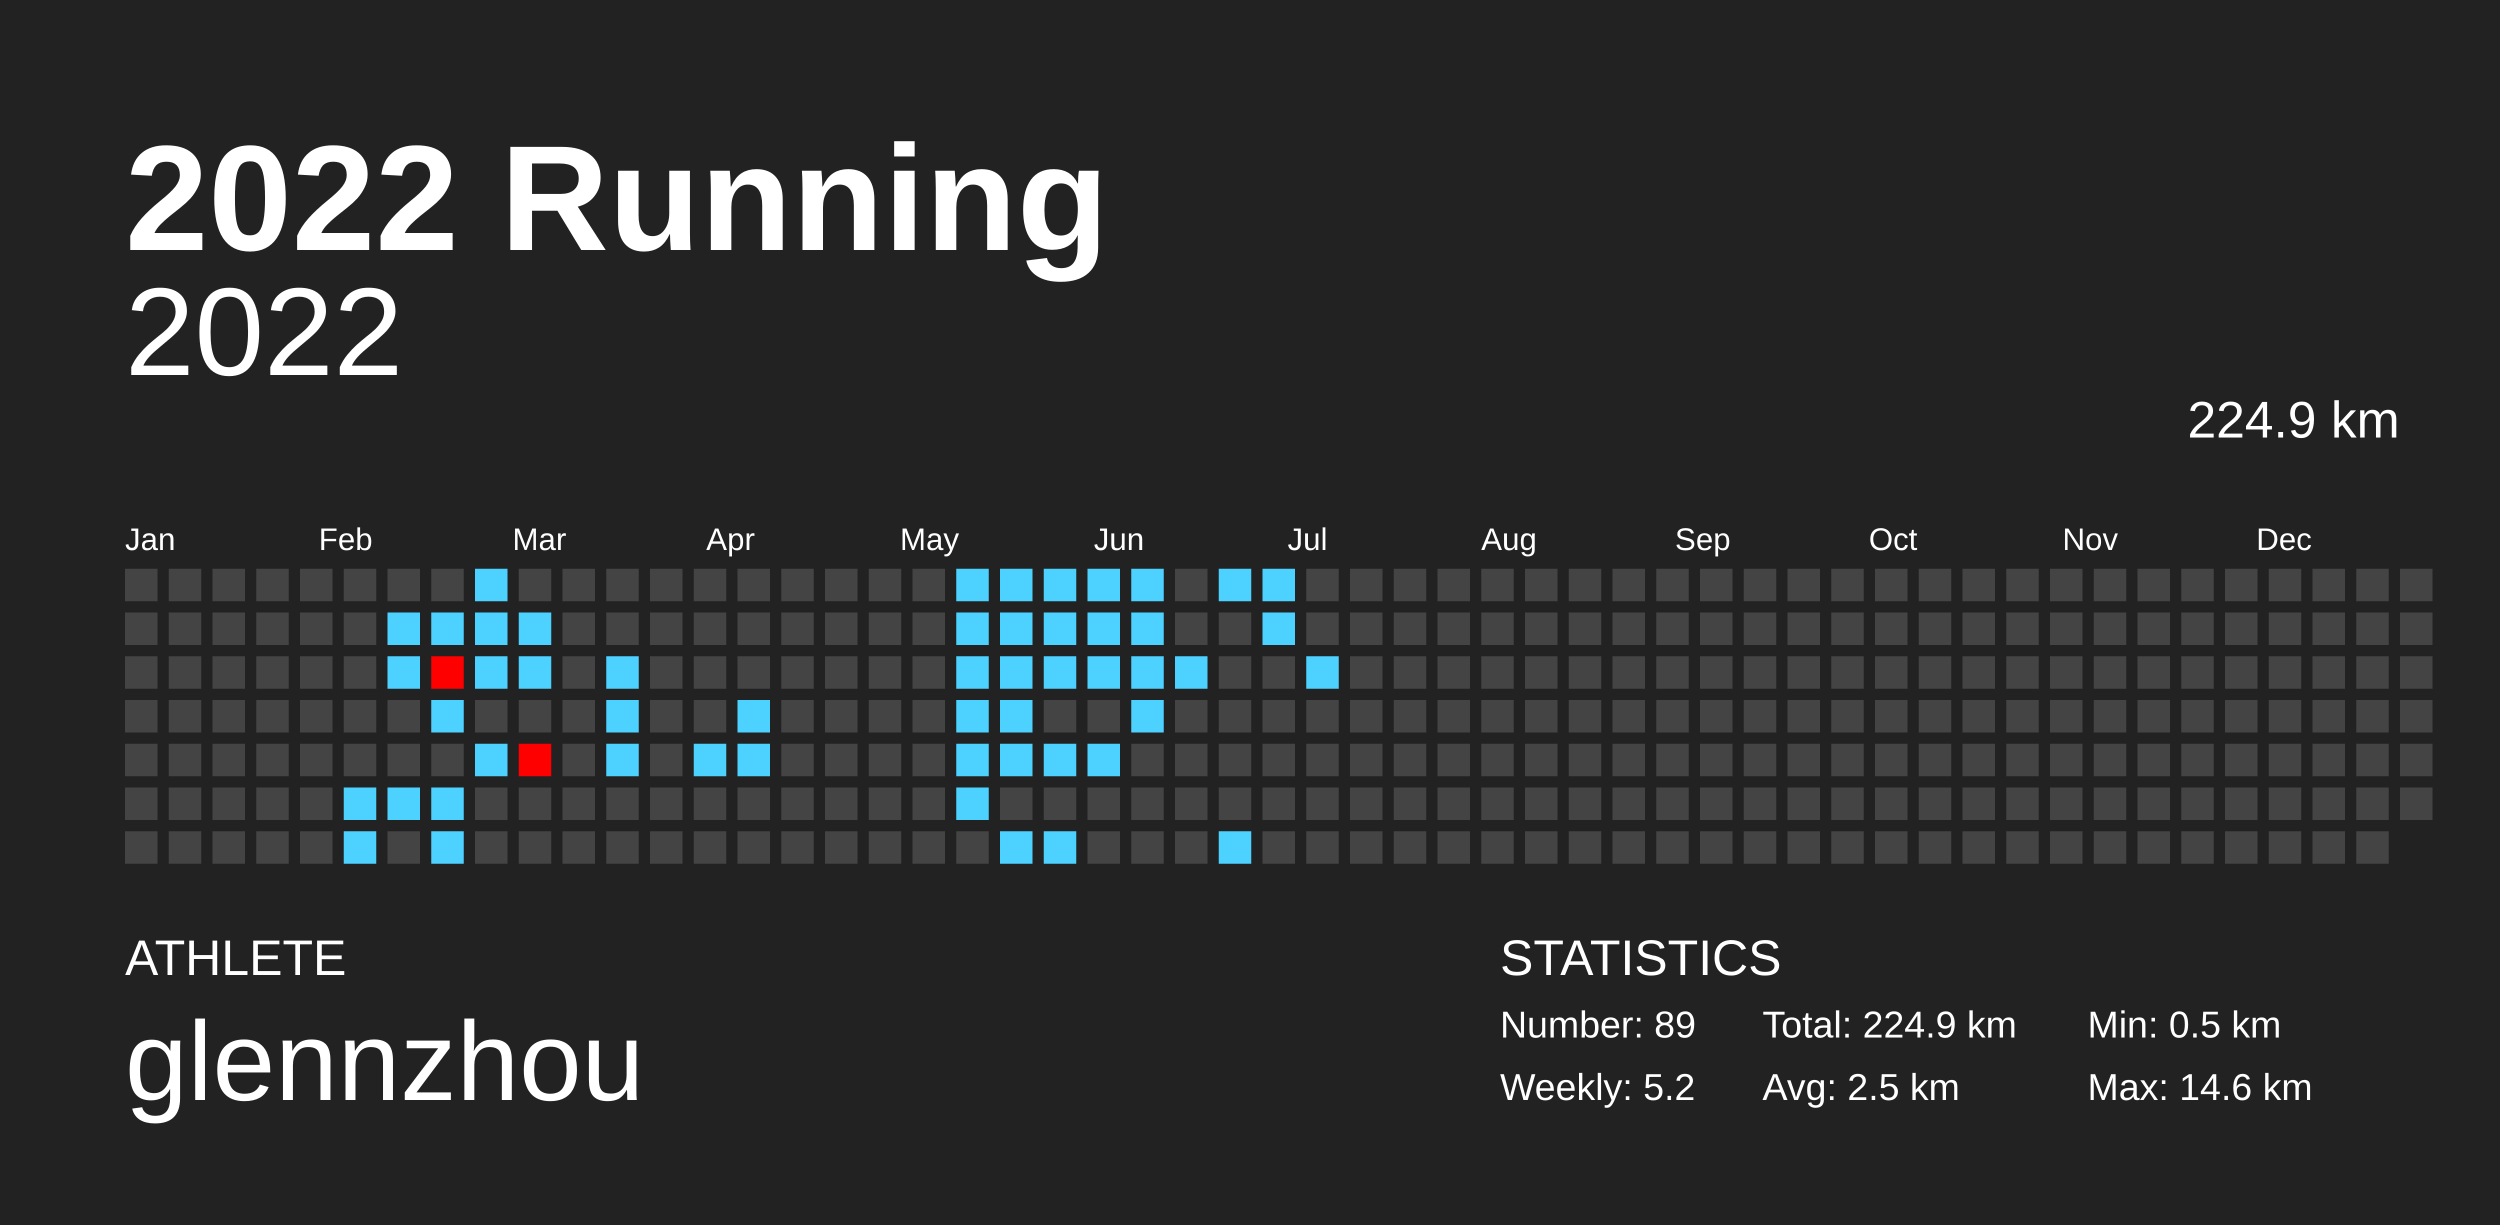
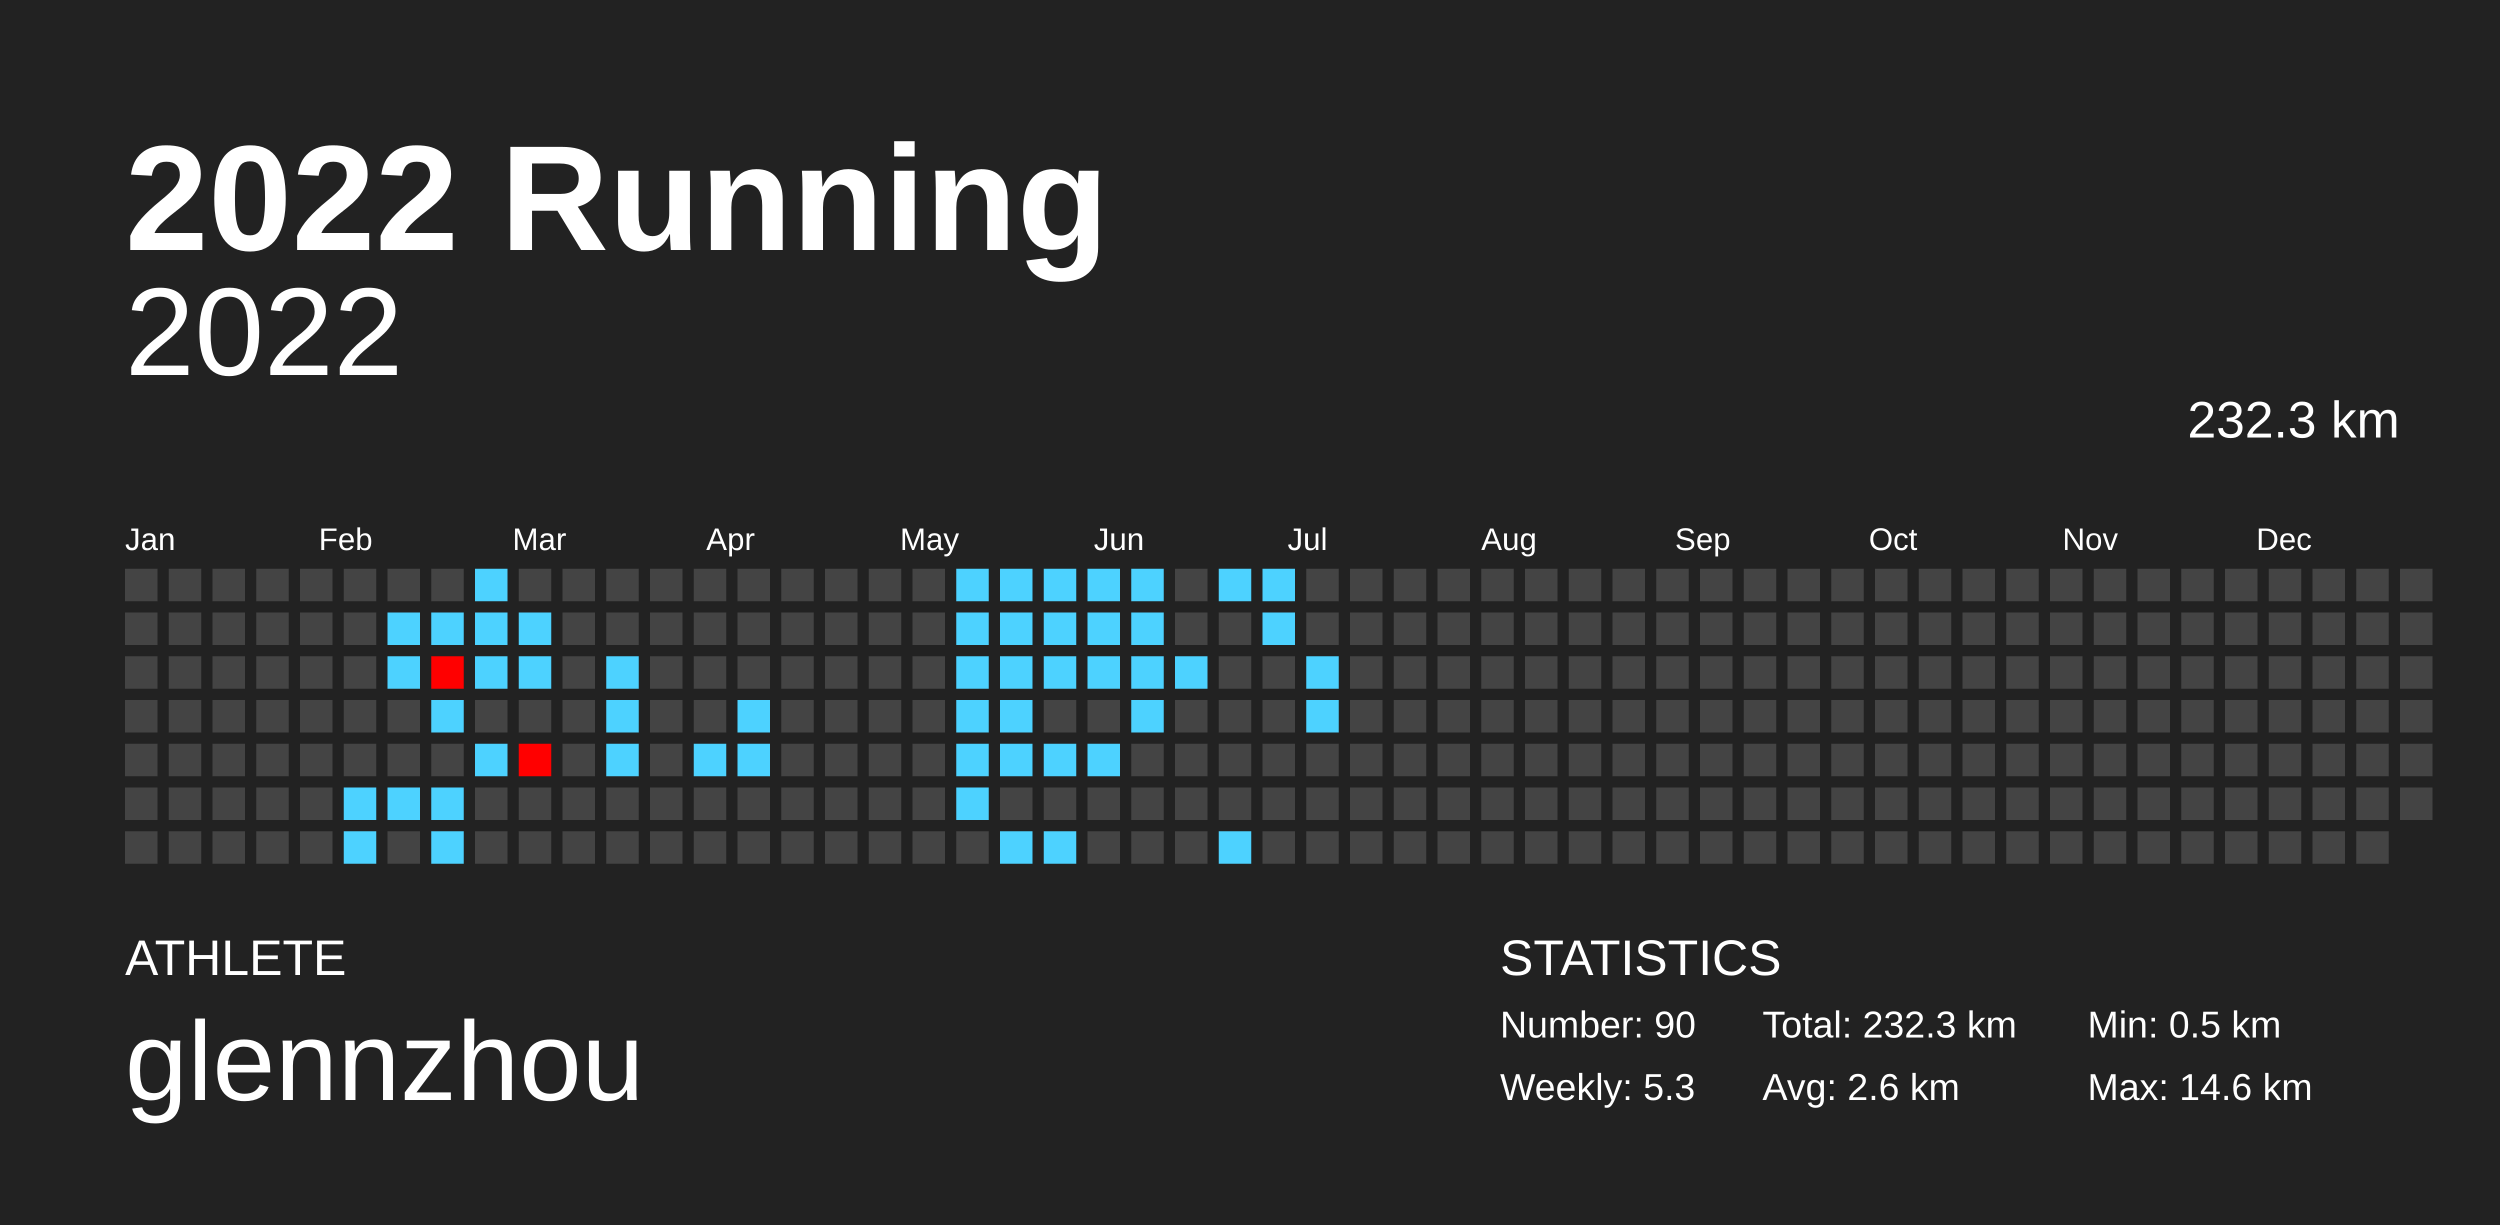
<svg xmlns="http://www.w3.org/2000/svg" baseProfile="full" height="98mm" version="1.1" viewBox="0,0,200,98" width="200mm">
  <defs />
  <rect fill="#222222" height="98" width="200" x="0" y="0" />
  <text fill="#FFFFFF" style="font-size:12px; font-family:Arial; font-weight:bold;" x="10" y="20">2022 Running</text>
  <text fill="#FFFFFF" style="font-size:4px; font-family:Arial" x="10" y="78">ATHLETE</text>
  <text fill="#FFFFFF" style="font-size:9px; font-family:Arial" x="10" y="88">glennzhou</text>
  <text fill="#FFFFFF" style="font-size:4px; font-family:Arial" x="120" y="78">STATISTICS</text>
-   <text fill="#FFFFFF" style="font-size:3px; font-family:Arial" x="120" y="83">Number: 89</text>
-   <text fill="#FFFFFF" style="font-size:3px; font-family:Arial" x="120" y="88">Weekly: 5.2</text>
-   <text fill="#FFFFFF" style="font-size:3px; font-family:Arial" x="141" y="83">Total: 224.9 km</text>
-   <text fill="#FFFFFF" style="font-size:3px; font-family:Arial" x="141" y="88">Avg: 2.5 km</text>
+   <text fill="#FFFFFF" style="font-size:3px; font-family:Arial" x="120" y="83">Number: 90</text>
+   <text fill="#FFFFFF" style="font-size:3px; font-family:Arial" x="120" y="88">Weekly: 5.3</text>
+   <text fill="#FFFFFF" style="font-size:3px; font-family:Arial" x="141" y="83">Total: 232.3 km</text>
+   <text fill="#FFFFFF" style="font-size:3px; font-family:Arial" x="141" y="88">Avg: 2.6 km</text>
  <text fill="#FFFFFF" style="font-size:3px; font-family:Arial" x="167" y="83">Min: 0.5 km</text>
  <text fill="#FFFFFF" style="font-size:3px; font-family:Arial" x="167" y="88">Max: 14.6 km</text>
  <text alignment-baseline="hanging" fill="#FFFFFF" style="font-size:10.0px; font-family:Arial;" x="10" y="30">2022</text>
-   <text alignment-baseline="hanging" fill="#FFFFFF" style="font-size:4.125px; font-family:Arial;" x="175" y="35">224.9 km</text>
+   <text alignment-baseline="hanging" fill="#FFFFFF" style="font-size:4.125px; font-family:Arial;" x="175" y="35">232.3 km</text>
  <text fill="#FFFFFF" style="font-size:2.5px; font-family:Arial" x="10.0" y="44">Jan</text>
  <text fill="#FFFFFF" style="font-size:2.5px; font-family:Arial" x="25.5" y="44">Feb</text>
  <text fill="#FFFFFF" style="font-size:2.5px; font-family:Arial" x="41.0" y="44">Mar</text>
  <text fill="#FFFFFF" style="font-size:2.5px; font-family:Arial" x="56.5" y="44">Apr</text>
  <text fill="#FFFFFF" style="font-size:2.5px; font-family:Arial" x="72.0" y="44">May</text>
  <text fill="#FFFFFF" style="font-size:2.5px; font-family:Arial" x="87.5" y="44">Jun</text>
  <text fill="#FFFFFF" style="font-size:2.5px; font-family:Arial" x="103.0" y="44">Jul</text>
  <text fill="#FFFFFF" style="font-size:2.5px; font-family:Arial" x="118.5" y="44">Aug</text>
  <text fill="#FFFFFF" style="font-size:2.5px; font-family:Arial" x="134.0" y="44">Sep</text>
  <text fill="#FFFFFF" style="font-size:2.5px; font-family:Arial" x="149.5" y="44">Oct</text>
  <text fill="#FFFFFF" style="font-size:2.5px; font-family:Arial" x="165.0" y="44">Nov</text>
  <text fill="#FFFFFF" style="font-size:2.5px; font-family:Arial" x="180.5" y="44">Dec</text>
  <rect fill="#444444" height="2.6" width="2.6" x="10.0" y="45.5" />
  <rect fill="#444444" height="2.6" width="2.6" x="10.0" y="49.0" />
  <rect fill="#444444" height="2.6" width="2.6" x="10.0" y="52.5" />
  <rect fill="#444444" height="2.6" width="2.6" x="10.0" y="56.0" />
  <rect fill="#444444" height="2.6" width="2.6" x="10.0" y="59.5" />
  <rect fill="#444444" height="2.6" width="2.6" x="10.0" y="63.0" />
  <rect fill="#444444" height="2.6" width="2.6" x="10.0" y="66.5" />
  <rect fill="#444444" height="2.6" width="2.6" x="13.5" y="45.5" />
  <rect fill="#444444" height="2.6" width="2.6" x="13.5" y="49.0" />
  <rect fill="#444444" height="2.6" width="2.6" x="13.5" y="52.5" />
  <rect fill="#444444" height="2.6" width="2.6" x="13.5" y="56.0" />
  <rect fill="#444444" height="2.6" width="2.6" x="13.5" y="59.5" />
  <rect fill="#444444" height="2.6" width="2.6" x="13.5" y="63.0" />
  <rect fill="#444444" height="2.6" width="2.6" x="13.5" y="66.5" />
  <rect fill="#444444" height="2.6" width="2.6" x="17.0" y="45.5" />
  <rect fill="#444444" height="2.6" width="2.6" x="17.0" y="49.0" />
  <rect fill="#444444" height="2.6" width="2.6" x="17.0" y="52.5" />
  <rect fill="#444444" height="2.6" width="2.6" x="17.0" y="56.0" />
  <rect fill="#444444" height="2.6" width="2.6" x="17.0" y="59.5" />
  <rect fill="#444444" height="2.6" width="2.6" x="17.0" y="63.0" />
  <rect fill="#444444" height="2.6" width="2.6" x="17.0" y="66.5" />
  <rect fill="#444444" height="2.6" width="2.6" x="20.5" y="45.5" />
  <rect fill="#444444" height="2.6" width="2.6" x="20.5" y="49.0" />
  <rect fill="#444444" height="2.6" width="2.6" x="20.5" y="52.5" />
  <rect fill="#444444" height="2.6" width="2.6" x="20.5" y="56.0" />
  <rect fill="#444444" height="2.6" width="2.6" x="20.5" y="59.5" />
  <rect fill="#444444" height="2.6" width="2.6" x="20.5" y="63.0" />
  <rect fill="#444444" height="2.6" width="2.6" x="20.5" y="66.5" />
  <rect fill="#444444" height="2.6" width="2.6" x="24.0" y="45.5" />
  <rect fill="#444444" height="2.6" width="2.6" x="24.0" y="49.0" />
  <rect fill="#444444" height="2.6" width="2.6" x="24.0" y="52.5" />
  <rect fill="#444444" height="2.6" width="2.6" x="24.0" y="56.0" />
  <rect fill="#444444" height="2.6" width="2.6" x="24.0" y="59.5" />
  <rect fill="#444444" height="2.6" width="2.6" x="24.0" y="63.0" />
  <rect fill="#444444" height="2.6" width="2.6" x="24.0" y="66.5" />
  <rect fill="#444444" height="2.6" width="2.6" x="27.5" y="45.5" />
  <rect fill="#444444" height="2.6" width="2.6" x="27.5" y="49.0" />
  <rect fill="#444444" height="2.6" width="2.6" x="27.5" y="52.5" />
  <rect fill="#444444" height="2.6" width="2.6" x="27.5" y="56.0" />
  <rect fill="#444444" height="2.6" width="2.6" x="27.5" y="59.5" />
  <rect fill="#4dd2ff" height="2.6" width="2.6" x="27.5" y="63.0" />
  <rect fill="#4dd2ff" height="2.6" width="2.6" x="27.5" y="66.5" />
  <rect fill="#444444" height="2.6" width="2.6" x="31.0" y="45.5" />
  <rect fill="#4dd2ff" height="2.6" width="2.6" x="31.0" y="49.0" />
  <rect fill="#4dd2ff" height="2.6" width="2.6" x="31.0" y="52.5" />
  <rect fill="#444444" height="2.6" width="2.6" x="31.0" y="56.0" />
  <rect fill="#444444" height="2.6" width="2.6" x="31.0" y="59.5" />
  <rect fill="#4dd2ff" height="2.6" width="2.6" x="31.0" y="63.0" />
  <rect fill="#444444" height="2.6" width="2.6" x="31.0" y="66.5" />
  <rect fill="#444444" height="2.6" width="2.6" x="34.5" y="45.5" />
  <rect fill="#4dd2ff" height="2.6" width="2.6" x="34.5" y="49.0" />
  <rect fill="red" height="2.6" width="2.6" x="34.5" y="52.5" />
  <rect fill="#4dd2ff" height="2.6" width="2.6" x="34.5" y="56.0" />
  <rect fill="#444444" height="2.6" width="2.6" x="34.5" y="59.5" />
  <rect fill="#4dd2ff" height="2.6" width="2.6" x="34.5" y="63.0" />
  <rect fill="#4dd2ff" height="2.6" width="2.6" x="34.5" y="66.5" />
  <rect fill="#4dd2ff" height="2.6" width="2.6" x="38.0" y="45.5" />
  <rect fill="#4dd2ff" height="2.6" width="2.6" x="38.0" y="49.0" />
  <rect fill="#4dd2ff" height="2.6" width="2.6" x="38.0" y="52.5" />
  <rect fill="#444444" height="2.6" width="2.6" x="38.0" y="56.0" />
  <rect fill="#4dd2ff" height="2.6" width="2.6" x="38.0" y="59.5" />
  <rect fill="#444444" height="2.6" width="2.6" x="38.0" y="63.0" />
  <rect fill="#444444" height="2.6" width="2.6" x="38.0" y="66.5" />
  <rect fill="#444444" height="2.6" width="2.6" x="41.5" y="45.5" />
  <rect fill="#4dd2ff" height="2.6" width="2.6" x="41.5" y="49.0" />
  <rect fill="#4dd2ff" height="2.6" width="2.6" x="41.5" y="52.5" />
  <rect fill="#444444" height="2.6" width="2.6" x="41.5" y="56.0" />
  <rect fill="red" height="2.6" width="2.6" x="41.5" y="59.5" />
  <rect fill="#444444" height="2.6" width="2.6" x="41.5" y="63.0" />
  <rect fill="#444444" height="2.6" width="2.6" x="41.5" y="66.5" />
  <rect fill="#444444" height="2.6" width="2.6" x="45.0" y="45.5" />
  <rect fill="#444444" height="2.6" width="2.6" x="45.0" y="49.0" />
  <rect fill="#444444" height="2.6" width="2.6" x="45.0" y="52.5" />
  <rect fill="#444444" height="2.6" width="2.6" x="45.0" y="56.0" />
  <rect fill="#444444" height="2.6" width="2.6" x="45.0" y="59.5" />
  <rect fill="#444444" height="2.6" width="2.6" x="45.0" y="63.0" />
  <rect fill="#444444" height="2.6" width="2.6" x="45.0" y="66.5" />
  <rect fill="#444444" height="2.6" width="2.6" x="48.5" y="45.5" />
  <rect fill="#444444" height="2.6" width="2.6" x="48.5" y="49.0" />
  <rect fill="#4dd2ff" height="2.6" width="2.6" x="48.5" y="52.5" />
  <rect fill="#4dd2ff" height="2.6" width="2.6" x="48.5" y="56.0" />
  <rect fill="#4dd2ff" height="2.6" width="2.6" x="48.5" y="59.5" />
  <rect fill="#444444" height="2.6" width="2.6" x="48.5" y="63.0" />
  <rect fill="#444444" height="2.6" width="2.6" x="48.5" y="66.5" />
  <rect fill="#444444" height="2.6" width="2.6" x="52.0" y="45.5" />
  <rect fill="#444444" height="2.6" width="2.6" x="52.0" y="49.0" />
  <rect fill="#444444" height="2.6" width="2.6" x="52.0" y="52.5" />
  <rect fill="#444444" height="2.6" width="2.6" x="52.0" y="56.0" />
  <rect fill="#444444" height="2.6" width="2.6" x="52.0" y="59.5" />
  <rect fill="#444444" height="2.6" width="2.6" x="52.0" y="63.0" />
  <rect fill="#444444" height="2.6" width="2.6" x="52.0" y="66.5" />
  <rect fill="#444444" height="2.6" width="2.6" x="55.5" y="45.5" />
  <rect fill="#444444" height="2.6" width="2.6" x="55.5" y="49.0" />
  <rect fill="#444444" height="2.6" width="2.6" x="55.5" y="52.5" />
  <rect fill="#444444" height="2.6" width="2.6" x="55.5" y="56.0" />
  <rect fill="#4dd2ff" height="2.6" width="2.6" x="55.5" y="59.5" />
  <rect fill="#444444" height="2.6" width="2.6" x="55.5" y="63.0" />
  <rect fill="#444444" height="2.6" width="2.6" x="55.5" y="66.5" />
  <rect fill="#444444" height="2.6" width="2.6" x="59.0" y="45.5" />
  <rect fill="#444444" height="2.6" width="2.6" x="59.0" y="49.0" />
  <rect fill="#444444" height="2.6" width="2.6" x="59.0" y="52.5" />
  <rect fill="#4dd2ff" height="2.6" width="2.6" x="59.0" y="56.0" />
  <rect fill="#4dd2ff" height="2.6" width="2.6" x="59.0" y="59.5" />
  <rect fill="#444444" height="2.6" width="2.6" x="59.0" y="63.0" />
  <rect fill="#444444" height="2.6" width="2.6" x="59.0" y="66.5" />
  <rect fill="#444444" height="2.6" width="2.6" x="62.5" y="45.5" />
  <rect fill="#444444" height="2.6" width="2.6" x="62.5" y="49.0" />
  <rect fill="#444444" height="2.6" width="2.6" x="62.5" y="52.5" />
  <rect fill="#444444" height="2.6" width="2.6" x="62.5" y="56.0" />
  <rect fill="#444444" height="2.6" width="2.6" x="62.5" y="59.5" />
  <rect fill="#444444" height="2.6" width="2.6" x="62.5" y="63.0" />
  <rect fill="#444444" height="2.6" width="2.6" x="62.5" y="66.5" />
  <rect fill="#444444" height="2.6" width="2.6" x="66.0" y="45.5" />
  <rect fill="#444444" height="2.6" width="2.6" x="66.0" y="49.0" />
  <rect fill="#444444" height="2.6" width="2.6" x="66.0" y="52.5" />
  <rect fill="#444444" height="2.6" width="2.6" x="66.0" y="56.0" />
  <rect fill="#444444" height="2.6" width="2.6" x="66.0" y="59.5" />
  <rect fill="#444444" height="2.6" width="2.6" x="66.0" y="63.0" />
  <rect fill="#444444" height="2.6" width="2.6" x="66.0" y="66.5" />
  <rect fill="#444444" height="2.6" width="2.6" x="69.5" y="45.5" />
  <rect fill="#444444" height="2.6" width="2.6" x="69.5" y="49.0" />
  <rect fill="#444444" height="2.6" width="2.6" x="69.5" y="52.5" />
  <rect fill="#444444" height="2.6" width="2.6" x="69.5" y="56.0" />
  <rect fill="#444444" height="2.6" width="2.6" x="69.5" y="59.5" />
  <rect fill="#444444" height="2.6" width="2.6" x="69.5" y="63.0" />
  <rect fill="#444444" height="2.6" width="2.6" x="69.5" y="66.5" />
  <rect fill="#444444" height="2.6" width="2.6" x="73.0" y="45.5" />
  <rect fill="#444444" height="2.6" width="2.6" x="73.0" y="49.0" />
  <rect fill="#444444" height="2.6" width="2.6" x="73.0" y="52.5" />
  <rect fill="#444444" height="2.6" width="2.6" x="73.0" y="56.0" />
  <rect fill="#444444" height="2.6" width="2.6" x="73.0" y="59.5" />
  <rect fill="#444444" height="2.6" width="2.6" x="73.0" y="63.0" />
  <rect fill="#444444" height="2.6" width="2.6" x="73.0" y="66.5" />
  <rect fill="#4dd2ff" height="2.6" width="2.6" x="76.5" y="45.5" />
  <rect fill="#4dd2ff" height="2.6" width="2.6" x="76.5" y="49.0" />
  <rect fill="#4dd2ff" height="2.6" width="2.6" x="76.5" y="52.5" />
  <rect fill="#4dd2ff" height="2.6" width="2.6" x="76.5" y="56.0" />
  <rect fill="#4dd2ff" height="2.6" width="2.6" x="76.5" y="59.5" />
  <rect fill="#4dd2ff" height="2.6" width="2.6" x="76.5" y="63.0" />
  <rect fill="#444444" height="2.6" width="2.6" x="76.5" y="66.5" />
  <rect fill="#4dd2ff" height="2.6" width="2.6" x="80.0" y="45.5" />
  <rect fill="#4dd2ff" height="2.6" width="2.6" x="80.0" y="49.0" />
  <rect fill="#4dd2ff" height="2.6" width="2.6" x="80.0" y="52.5" />
  <rect fill="#4dd2ff" height="2.6" width="2.6" x="80.0" y="56.0" />
  <rect fill="#4dd2ff" height="2.6" width="2.6" x="80.0" y="59.5" />
  <rect fill="#444444" height="2.6" width="2.6" x="80.0" y="63.0" />
  <rect fill="#4dd2ff" height="2.6" width="2.6" x="80.0" y="66.5" />
  <rect fill="#4dd2ff" height="2.6" width="2.6" x="83.5" y="45.5" />
  <rect fill="#4dd2ff" height="2.6" width="2.6" x="83.5" y="49.0" />
  <rect fill="#4dd2ff" height="2.6" width="2.6" x="83.5" y="52.5" />
  <rect fill="#444444" height="2.6" width="2.6" x="83.5" y="56.0" />
  <rect fill="#4dd2ff" height="2.6" width="2.6" x="83.5" y="59.5" />
  <rect fill="#444444" height="2.6" width="2.6" x="83.5" y="63.0" />
  <rect fill="#4dd2ff" height="2.6" width="2.6" x="83.5" y="66.5" />
  <rect fill="#4dd2ff" height="2.6" width="2.6" x="87.0" y="45.5" />
  <rect fill="#4dd2ff" height="2.6" width="2.6" x="87.0" y="49.0" />
  <rect fill="#4dd2ff" height="2.6" width="2.6" x="87.0" y="52.5" />
  <rect fill="#444444" height="2.6" width="2.6" x="87.0" y="56.0" />
  <rect fill="#4dd2ff" height="2.6" width="2.6" x="87.0" y="59.5" />
  <rect fill="#444444" height="2.6" width="2.6" x="87.0" y="63.0" />
  <rect fill="#444444" height="2.6" width="2.6" x="87.0" y="66.5" />
  <rect fill="#4dd2ff" height="2.6" width="2.6" x="90.5" y="45.5" />
  <rect fill="#4dd2ff" height="2.6" width="2.6" x="90.5" y="49.0" />
  <rect fill="#4dd2ff" height="2.6" width="2.6" x="90.5" y="52.5" />
  <rect fill="#4dd2ff" height="2.6" width="2.6" x="90.5" y="56.0" />
  <rect fill="#444444" height="2.6" width="2.6" x="90.5" y="59.5" />
  <rect fill="#444444" height="2.6" width="2.6" x="90.5" y="63.0" />
  <rect fill="#444444" height="2.6" width="2.6" x="90.5" y="66.5" />
  <rect fill="#444444" height="2.6" width="2.6" x="94.0" y="45.5" />
  <rect fill="#444444" height="2.6" width="2.6" x="94.0" y="49.0" />
  <rect fill="#4dd2ff" height="2.6" width="2.6" x="94.0" y="52.5" />
  <rect fill="#444444" height="2.6" width="2.6" x="94.0" y="56.0" />
  <rect fill="#444444" height="2.6" width="2.6" x="94.0" y="59.5" />
  <rect fill="#444444" height="2.6" width="2.6" x="94.0" y="63.0" />
  <rect fill="#444444" height="2.6" width="2.6" x="94.0" y="66.5" />
  <rect fill="#4dd2ff" height="2.6" width="2.6" x="97.5" y="45.5" />
  <rect fill="#444444" height="2.6" width="2.6" x="97.5" y="49.0" />
  <rect fill="#444444" height="2.6" width="2.6" x="97.5" y="52.5" />
  <rect fill="#444444" height="2.6" width="2.6" x="97.5" y="56.0" />
  <rect fill="#444444" height="2.6" width="2.6" x="97.5" y="59.5" />
  <rect fill="#444444" height="2.6" width="2.6" x="97.5" y="63.0" />
  <rect fill="#4dd2ff" height="2.6" width="2.6" x="97.5" y="66.5" />
  <rect fill="#4dd2ff" height="2.6" width="2.6" x="101.0" y="45.5" />
  <rect fill="#4dd2ff" height="2.6" width="2.6" x="101.0" y="49.0" />
  <rect fill="#444444" height="2.6" width="2.6" x="101.0" y="52.5" />
  <rect fill="#444444" height="2.6" width="2.6" x="101.0" y="56.0" />
  <rect fill="#444444" height="2.6" width="2.6" x="101.0" y="59.5" />
  <rect fill="#444444" height="2.6" width="2.6" x="101.0" y="63.0" />
  <rect fill="#444444" height="2.6" width="2.6" x="101.0" y="66.5" />
  <rect fill="#444444" height="2.6" width="2.6" x="104.5" y="45.5" />
  <rect fill="#444444" height="2.6" width="2.6" x="104.5" y="49.0" />
  <rect fill="#4dd2ff" height="2.6" width="2.6" x="104.5" y="52.5" />
-   <rect fill="#444444" height="2.6" width="2.6" x="104.5" y="56.0" />
+   <rect fill="#4dd2ff" height="2.6" width="2.6" x="104.5" y="56.0" />
  <rect fill="#444444" height="2.6" width="2.6" x="104.5" y="59.5" />
  <rect fill="#444444" height="2.6" width="2.6" x="104.5" y="63.0" />
  <rect fill="#444444" height="2.6" width="2.6" x="104.5" y="66.5" />
  <rect fill="#444444" height="2.6" width="2.6" x="108.0" y="45.5" />
  <rect fill="#444444" height="2.6" width="2.6" x="108.0" y="49.0" />
  <rect fill="#444444" height="2.6" width="2.6" x="108.0" y="52.5" />
  <rect fill="#444444" height="2.6" width="2.6" x="108.0" y="56.0" />
  <rect fill="#444444" height="2.6" width="2.6" x="108.0" y="59.5" />
  <rect fill="#444444" height="2.6" width="2.6" x="108.0" y="63.0" />
  <rect fill="#444444" height="2.6" width="2.6" x="108.0" y="66.5" />
  <rect fill="#444444" height="2.6" width="2.6" x="111.5" y="45.5" />
  <rect fill="#444444" height="2.6" width="2.6" x="111.5" y="49.0" />
  <rect fill="#444444" height="2.6" width="2.6" x="111.5" y="52.5" />
  <rect fill="#444444" height="2.6" width="2.6" x="111.5" y="56.0" />
  <rect fill="#444444" height="2.6" width="2.6" x="111.5" y="59.5" />
  <rect fill="#444444" height="2.6" width="2.6" x="111.5" y="63.0" />
  <rect fill="#444444" height="2.6" width="2.6" x="111.5" y="66.5" />
  <rect fill="#444444" height="2.6" width="2.6" x="115.0" y="45.5" />
  <rect fill="#444444" height="2.6" width="2.6" x="115.0" y="49.0" />
  <rect fill="#444444" height="2.6" width="2.6" x="115.0" y="52.5" />
  <rect fill="#444444" height="2.6" width="2.6" x="115.0" y="56.0" />
  <rect fill="#444444" height="2.6" width="2.6" x="115.0" y="59.5" />
  <rect fill="#444444" height="2.6" width="2.6" x="115.0" y="63.0" />
  <rect fill="#444444" height="2.6" width="2.6" x="115.0" y="66.5" />
  <rect fill="#444444" height="2.6" width="2.6" x="118.5" y="45.5" />
  <rect fill="#444444" height="2.6" width="2.6" x="118.5" y="49.0" />
  <rect fill="#444444" height="2.6" width="2.6" x="118.5" y="52.5" />
  <rect fill="#444444" height="2.6" width="2.6" x="118.5" y="56.0" />
  <rect fill="#444444" height="2.6" width="2.6" x="118.5" y="59.5" />
  <rect fill="#444444" height="2.6" width="2.6" x="118.5" y="63.0" />
  <rect fill="#444444" height="2.6" width="2.6" x="118.5" y="66.5" />
  <rect fill="#444444" height="2.6" width="2.6" x="122.0" y="45.5" />
  <rect fill="#444444" height="2.6" width="2.6" x="122.0" y="49.0" />
  <rect fill="#444444" height="2.6" width="2.6" x="122.0" y="52.5" />
  <rect fill="#444444" height="2.6" width="2.6" x="122.0" y="56.0" />
  <rect fill="#444444" height="2.6" width="2.6" x="122.0" y="59.5" />
  <rect fill="#444444" height="2.6" width="2.6" x="122.0" y="63.0" />
  <rect fill="#444444" height="2.6" width="2.6" x="122.0" y="66.5" />
  <rect fill="#444444" height="2.6" width="2.6" x="125.5" y="45.5" />
  <rect fill="#444444" height="2.6" width="2.6" x="125.5" y="49.0" />
  <rect fill="#444444" height="2.6" width="2.6" x="125.5" y="52.5" />
  <rect fill="#444444" height="2.6" width="2.6" x="125.5" y="56.0" />
  <rect fill="#444444" height="2.6" width="2.6" x="125.5" y="59.5" />
  <rect fill="#444444" height="2.6" width="2.6" x="125.5" y="63.0" />
  <rect fill="#444444" height="2.6" width="2.6" x="125.5" y="66.5" />
  <rect fill="#444444" height="2.6" width="2.6" x="129.0" y="45.5" />
  <rect fill="#444444" height="2.6" width="2.6" x="129.0" y="49.0" />
  <rect fill="#444444" height="2.6" width="2.6" x="129.0" y="52.5" />
  <rect fill="#444444" height="2.6" width="2.6" x="129.0" y="56.0" />
  <rect fill="#444444" height="2.6" width="2.6" x="129.0" y="59.5" />
  <rect fill="#444444" height="2.6" width="2.6" x="129.0" y="63.0" />
  <rect fill="#444444" height="2.6" width="2.6" x="129.0" y="66.5" />
  <rect fill="#444444" height="2.6" width="2.6" x="132.5" y="45.5" />
  <rect fill="#444444" height="2.6" width="2.6" x="132.5" y="49.0" />
  <rect fill="#444444" height="2.6" width="2.6" x="132.5" y="52.5" />
  <rect fill="#444444" height="2.6" width="2.6" x="132.5" y="56.0" />
  <rect fill="#444444" height="2.6" width="2.6" x="132.5" y="59.5" />
  <rect fill="#444444" height="2.6" width="2.6" x="132.5" y="63.0" />
  <rect fill="#444444" height="2.6" width="2.6" x="132.5" y="66.5" />
  <rect fill="#444444" height="2.6" width="2.6" x="136.0" y="45.5" />
  <rect fill="#444444" height="2.6" width="2.6" x="136.0" y="49.0" />
  <rect fill="#444444" height="2.6" width="2.6" x="136.0" y="52.5" />
  <rect fill="#444444" height="2.6" width="2.6" x="136.0" y="56.0" />
  <rect fill="#444444" height="2.6" width="2.6" x="136.0" y="59.5" />
  <rect fill="#444444" height="2.6" width="2.6" x="136.0" y="63.0" />
  <rect fill="#444444" height="2.6" width="2.6" x="136.0" y="66.5" />
  <rect fill="#444444" height="2.6" width="2.6" x="139.5" y="45.5" />
  <rect fill="#444444" height="2.6" width="2.6" x="139.5" y="49.0" />
  <rect fill="#444444" height="2.6" width="2.6" x="139.5" y="52.5" />
  <rect fill="#444444" height="2.6" width="2.6" x="139.5" y="56.0" />
  <rect fill="#444444" height="2.6" width="2.6" x="139.5" y="59.5" />
  <rect fill="#444444" height="2.6" width="2.6" x="139.5" y="63.0" />
  <rect fill="#444444" height="2.6" width="2.6" x="139.5" y="66.5" />
  <rect fill="#444444" height="2.6" width="2.6" x="143.0" y="45.5" />
  <rect fill="#444444" height="2.6" width="2.6" x="143.0" y="49.0" />
  <rect fill="#444444" height="2.6" width="2.6" x="143.0" y="52.5" />
  <rect fill="#444444" height="2.6" width="2.6" x="143.0" y="56.0" />
  <rect fill="#444444" height="2.6" width="2.6" x="143.0" y="59.5" />
  <rect fill="#444444" height="2.6" width="2.6" x="143.0" y="63.0" />
  <rect fill="#444444" height="2.6" width="2.6" x="143.0" y="66.5" />
  <rect fill="#444444" height="2.6" width="2.6" x="146.5" y="45.5" />
  <rect fill="#444444" height="2.6" width="2.6" x="146.5" y="49.0" />
  <rect fill="#444444" height="2.6" width="2.6" x="146.5" y="52.5" />
  <rect fill="#444444" height="2.6" width="2.6" x="146.5" y="56.0" />
  <rect fill="#444444" height="2.6" width="2.6" x="146.5" y="59.5" />
  <rect fill="#444444" height="2.6" width="2.6" x="146.5" y="63.0" />
  <rect fill="#444444" height="2.6" width="2.6" x="146.5" y="66.5" />
  <rect fill="#444444" height="2.6" width="2.6" x="150.0" y="45.5" />
  <rect fill="#444444" height="2.6" width="2.6" x="150.0" y="49.0" />
  <rect fill="#444444" height="2.6" width="2.6" x="150.0" y="52.5" />
  <rect fill="#444444" height="2.6" width="2.6" x="150.0" y="56.0" />
  <rect fill="#444444" height="2.6" width="2.6" x="150.0" y="59.5" />
  <rect fill="#444444" height="2.6" width="2.6" x="150.0" y="63.0" />
  <rect fill="#444444" height="2.6" width="2.6" x="150.0" y="66.5" />
  <rect fill="#444444" height="2.6" width="2.6" x="153.5" y="45.5" />
  <rect fill="#444444" height="2.6" width="2.6" x="153.5" y="49.0" />
  <rect fill="#444444" height="2.6" width="2.6" x="153.5" y="52.5" />
  <rect fill="#444444" height="2.6" width="2.6" x="153.5" y="56.0" />
  <rect fill="#444444" height="2.6" width="2.6" x="153.5" y="59.5" />
  <rect fill="#444444" height="2.6" width="2.6" x="153.5" y="63.0" />
  <rect fill="#444444" height="2.6" width="2.6" x="153.5" y="66.5" />
  <rect fill="#444444" height="2.6" width="2.6" x="157.0" y="45.5" />
  <rect fill="#444444" height="2.6" width="2.6" x="157.0" y="49.0" />
  <rect fill="#444444" height="2.6" width="2.6" x="157.0" y="52.5" />
  <rect fill="#444444" height="2.6" width="2.6" x="157.0" y="56.0" />
  <rect fill="#444444" height="2.6" width="2.6" x="157.0" y="59.5" />
  <rect fill="#444444" height="2.6" width="2.6" x="157.0" y="63.0" />
  <rect fill="#444444" height="2.6" width="2.6" x="157.0" y="66.5" />
  <rect fill="#444444" height="2.6" width="2.6" x="160.5" y="45.5" />
  <rect fill="#444444" height="2.6" width="2.6" x="160.5" y="49.0" />
  <rect fill="#444444" height="2.6" width="2.6" x="160.5" y="52.5" />
  <rect fill="#444444" height="2.6" width="2.6" x="160.5" y="56.0" />
  <rect fill="#444444" height="2.6" width="2.6" x="160.5" y="59.5" />
  <rect fill="#444444" height="2.6" width="2.6" x="160.5" y="63.0" />
  <rect fill="#444444" height="2.6" width="2.6" x="160.5" y="66.5" />
  <rect fill="#444444" height="2.6" width="2.6" x="164.0" y="45.5" />
  <rect fill="#444444" height="2.6" width="2.6" x="164.0" y="49.0" />
  <rect fill="#444444" height="2.6" width="2.6" x="164.0" y="52.5" />
  <rect fill="#444444" height="2.6" width="2.6" x="164.0" y="56.0" />
  <rect fill="#444444" height="2.6" width="2.6" x="164.0" y="59.5" />
  <rect fill="#444444" height="2.6" width="2.6" x="164.0" y="63.0" />
  <rect fill="#444444" height="2.6" width="2.6" x="164.0" y="66.5" />
  <rect fill="#444444" height="2.6" width="2.6" x="167.5" y="45.5" />
  <rect fill="#444444" height="2.6" width="2.6" x="167.5" y="49.0" />
  <rect fill="#444444" height="2.6" width="2.6" x="167.5" y="52.5" />
  <rect fill="#444444" height="2.6" width="2.6" x="167.5" y="56.0" />
  <rect fill="#444444" height="2.6" width="2.6" x="167.5" y="59.5" />
  <rect fill="#444444" height="2.6" width="2.6" x="167.5" y="63.0" />
  <rect fill="#444444" height="2.6" width="2.6" x="167.5" y="66.5" />
  <rect fill="#444444" height="2.6" width="2.6" x="171.0" y="45.5" />
  <rect fill="#444444" height="2.6" width="2.6" x="171.0" y="49.0" />
  <rect fill="#444444" height="2.6" width="2.6" x="171.0" y="52.5" />
  <rect fill="#444444" height="2.6" width="2.6" x="171.0" y="56.0" />
  <rect fill="#444444" height="2.6" width="2.6" x="171.0" y="59.5" />
  <rect fill="#444444" height="2.6" width="2.6" x="171.0" y="63.0" />
  <rect fill="#444444" height="2.6" width="2.6" x="171.0" y="66.5" />
  <rect fill="#444444" height="2.6" width="2.6" x="174.5" y="45.5" />
  <rect fill="#444444" height="2.6" width="2.6" x="174.5" y="49.0" />
  <rect fill="#444444" height="2.6" width="2.6" x="174.5" y="52.5" />
  <rect fill="#444444" height="2.6" width="2.6" x="174.5" y="56.0" />
  <rect fill="#444444" height="2.6" width="2.6" x="174.5" y="59.5" />
  <rect fill="#444444" height="2.6" width="2.6" x="174.5" y="63.0" />
  <rect fill="#444444" height="2.6" width="2.6" x="174.5" y="66.5" />
  <rect fill="#444444" height="2.6" width="2.6" x="178.0" y="45.5" />
  <rect fill="#444444" height="2.6" width="2.6" x="178.0" y="49.0" />
  <rect fill="#444444" height="2.6" width="2.6" x="178.0" y="52.5" />
  <rect fill="#444444" height="2.6" width="2.6" x="178.0" y="56.0" />
  <rect fill="#444444" height="2.6" width="2.6" x="178.0" y="59.5" />
  <rect fill="#444444" height="2.6" width="2.6" x="178.0" y="63.0" />
  <rect fill="#444444" height="2.6" width="2.6" x="178.0" y="66.5" />
  <rect fill="#444444" height="2.6" width="2.6" x="181.5" y="45.5" />
  <rect fill="#444444" height="2.6" width="2.6" x="181.5" y="49.0" />
  <rect fill="#444444" height="2.6" width="2.6" x="181.5" y="52.5" />
  <rect fill="#444444" height="2.6" width="2.6" x="181.5" y="56.0" />
  <rect fill="#444444" height="2.6" width="2.6" x="181.5" y="59.5" />
  <rect fill="#444444" height="2.6" width="2.6" x="181.5" y="63.0" />
  <rect fill="#444444" height="2.6" width="2.6" x="181.5" y="66.5" />
  <rect fill="#444444" height="2.6" width="2.6" x="185.0" y="45.5" />
  <rect fill="#444444" height="2.6" width="2.6" x="185.0" y="49.0" />
  <rect fill="#444444" height="2.6" width="2.6" x="185.0" y="52.5" />
  <rect fill="#444444" height="2.6" width="2.6" x="185.0" y="56.0" />
  <rect fill="#444444" height="2.6" width="2.6" x="185.0" y="59.5" />
  <rect fill="#444444" height="2.6" width="2.6" x="185.0" y="63.0" />
  <rect fill="#444444" height="2.6" width="2.6" x="185.0" y="66.5" />
  <rect fill="#444444" height="2.6" width="2.6" x="188.5" y="45.5" />
  <rect fill="#444444" height="2.6" width="2.6" x="188.5" y="49.0" />
  <rect fill="#444444" height="2.6" width="2.6" x="188.5" y="52.5" />
  <rect fill="#444444" height="2.6" width="2.6" x="188.5" y="56.0" />
  <rect fill="#444444" height="2.6" width="2.6" x="188.5" y="59.5" />
  <rect fill="#444444" height="2.6" width="2.6" x="188.5" y="63.0" />
  <rect fill="#444444" height="2.6" width="2.6" x="188.5" y="66.5" />
  <rect fill="#444444" height="2.6" width="2.6" x="192.0" y="45.5" />
  <rect fill="#444444" height="2.6" width="2.6" x="192.0" y="49.0" />
  <rect fill="#444444" height="2.6" width="2.6" x="192.0" y="52.5" />
  <rect fill="#444444" height="2.6" width="2.6" x="192.0" y="56.0" />
  <rect fill="#444444" height="2.6" width="2.6" x="192.0" y="59.5" />
  <rect fill="#444444" height="2.6" width="2.6" x="192.0" y="63.0" />
</svg>
